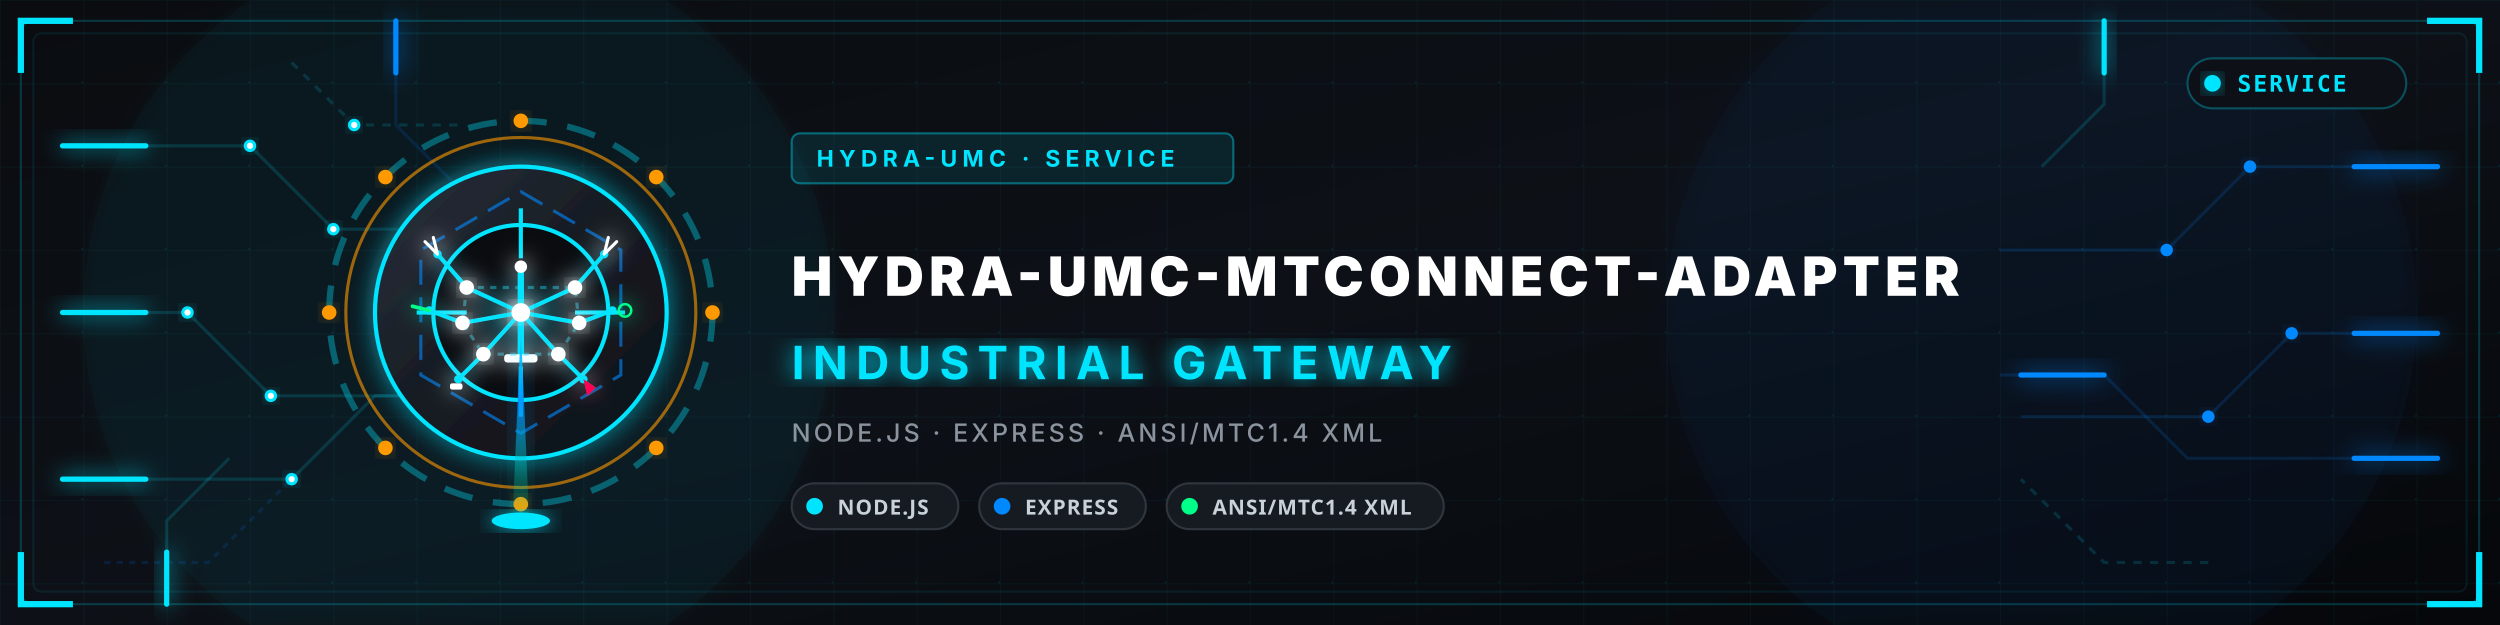
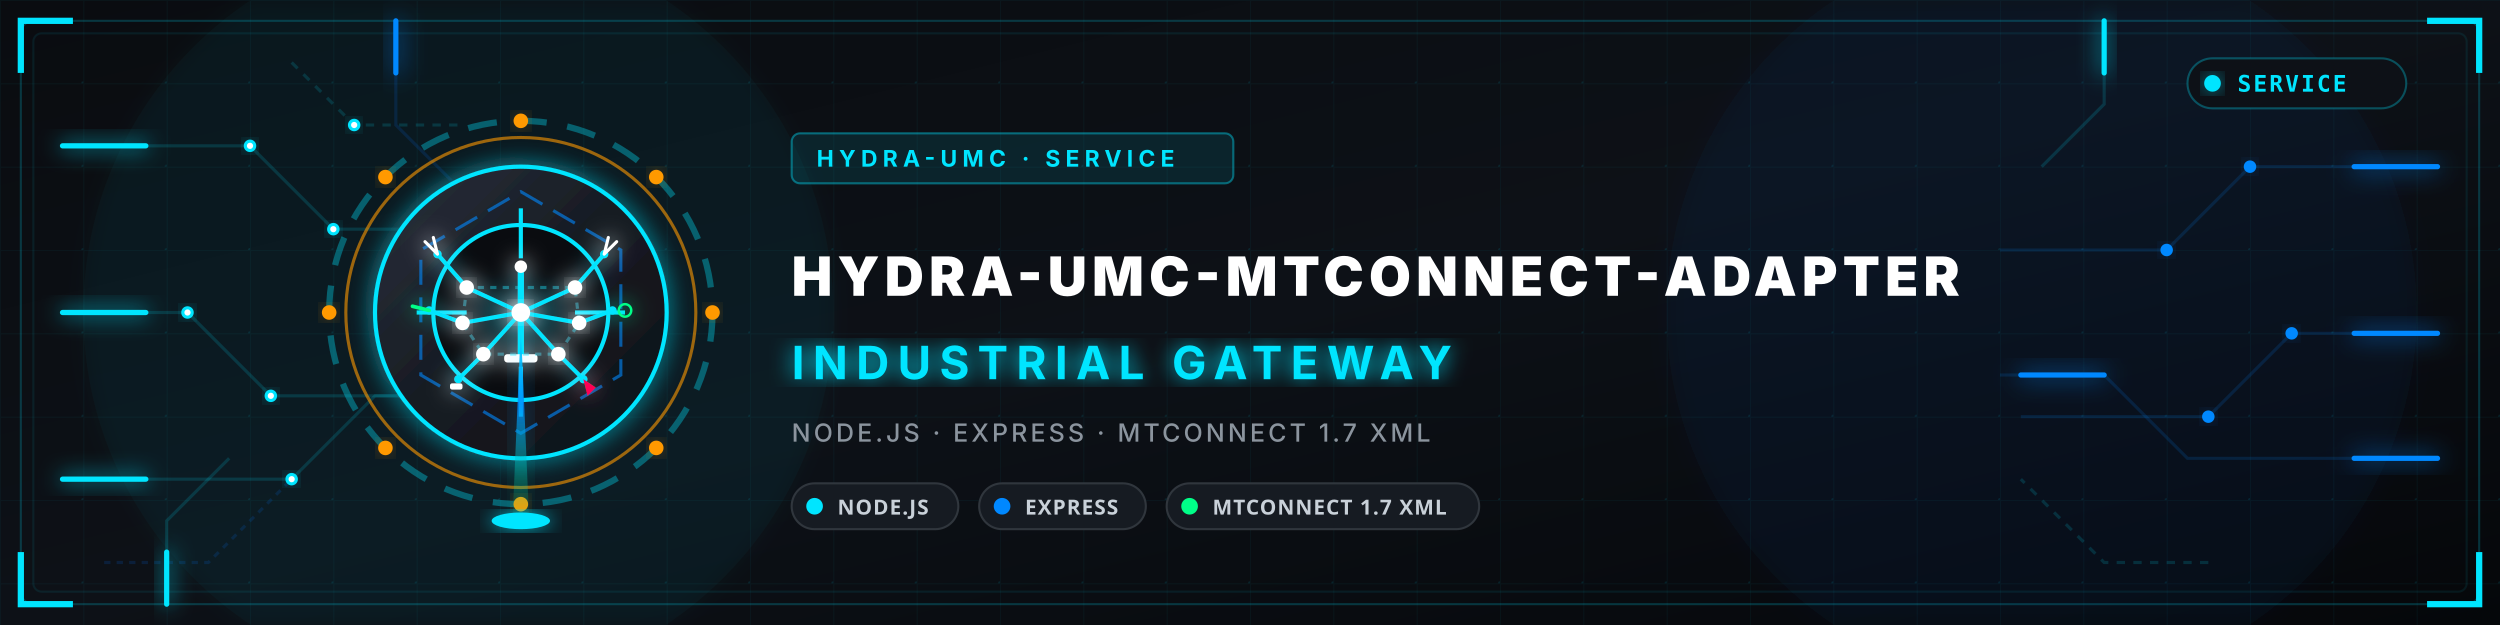
<svg xmlns="http://www.w3.org/2000/svg" viewBox="0 0 1200 300" width="100%" height="100%">
  <defs>
    <linearGradient id="bgGlow" x1="0%" y1="0%" x2="100%" y2="100%">
      <stop offset="0%" stop-color="#0A0C10" />
      <stop offset="50%" stop-color="#0D1117" />
      <stop offset="100%" stop-color="#05070A" />
    </linearGradient>
    <linearGradient id="cyanGlow" x1="0%" y1="0%" x2="100%" y2="0%">
      <stop offset="0%" stop-color="#00E5FF" stop-opacity="0.8" />
      <stop offset="100%" stop-color="#0088FF" stop-opacity="0.9" />
    </linearGradient>
    <linearGradient id="hydraCyanGlow" x1="0%" y1="0%" x2="100%" y2="100%">
      <stop offset="0%" stop-color="#00F0FF" />
      <stop offset="100%" stop-color="#0077FF" />
    </linearGradient>
    <linearGradient id="laserBeam" x1="0%" y1="0%" x2="0%" y2="100%">
      <stop offset="0%" stop-color="#00E5FF" stop-opacity="1" />
      <stop offset="40%" stop-color="#0088FF" stop-opacity="0.8" />
      <stop offset="100%" stop-color="#00FF88" stop-opacity="0" />
    </linearGradient>
    <linearGradient id="metalGradient" x1="0%" y1="0%" x2="100%" y2="100%">
      <stop offset="0%" stop-color="#2A303C" />
      <stop offset="50%" stop-color="#161B22" />
      <stop offset="100%" stop-color="#0D1117" />
    </linearGradient>
    <filter id="glowCyan" x="-20%" y="-20%" width="140%" height="140%">
      <feGaussianBlur stdDeviation="5" result="blur" />
      <feMerge>
        <feMergeNode in="blur" />
        <feMergeNode in="SourceGraphic" />
      </feMerge>
    </filter>
    <filter id="glowBlue" x="-20%" y="-20%" width="140%" height="140%">
      <feGaussianBlur stdDeviation="6" result="blur" />
      <feMerge>
        <feMergeNode in="blur" />
        <feMergeNode in="SourceGraphic" />
      </feMerge>
    </filter>
    <filter id="glowBeam" x="-30%" y="-30%" width="160%" height="160%">
      <feGaussianBlur stdDeviation="8" result="blur" />
      <feMerge>
        <feMergeNode in="blur" />
        <feMergeNode in="SourceGraphic" />
      </feMerge>
    </filter>
    <pattern id="cyberGrid" width="40" height="40" patternUnits="userSpaceOnUse">
      <path d="M 40 0 L 0 0 0 40" fill="none" stroke="#00E5FF" stroke-opacity="0.04" stroke-width="1" />
      <circle cx="40" cy="40" r="1" fill="#00E5FF" fill-opacity="0.1" />
    </pattern>
    <g id="pcbNode">
      <circle cx="0" cy="0" r="3" fill="#00E5FF" filter="url(#glowCyan)" />
      <circle cx="0" cy="0" r="1.5" fill="#FFFFFF" />
    </g>
  </defs>
  <rect width="1200" height="300" fill="url(#bgGlow)" />
  <rect width="1200" height="300" fill="url(#cyberGrid)" />
  <circle cx="220" cy="150" r="180" fill="#00E5FF" fill-opacity="0.03" filter="url(#glowCyan)">
    <animate attributeName="fill-opacity" values="0.02;0.05;0.02" dur="6s" repeatCount="indefinite" />
  </circle>
  <circle cx="980" cy="150" r="180" fill="#0077FF" fill-opacity="0.03" filter="url(#glowBlue)">
    <animate attributeName="fill-opacity" values="0.02;0.05;0.02" dur="6s" repeatCount="indefinite" />
  </circle>
  <rect x="10" y="10" width="1180" height="280" fill="none" stroke="#00E5FF" stroke-opacity="0.2" stroke-width="1" rx="6" />
  <rect x="16" y="16" width="1168" height="268" fill="none" stroke="#00E5FF" stroke-opacity="0.08" stroke-width="1" rx="4" />
  <path d="M 10 35 L 10 10 L 35 10" fill="none" stroke="#00E5FF" stroke-width="3">
    <animate attributeName="stroke-opacity" values="0.6;1;0.6" dur="3s" repeatCount="indefinite" />
  </path>
  <path d="M 1190 35 L 1190 10 L 1165 10" fill="none" stroke="#00E5FF" stroke-width="3">
    <animate attributeName="stroke-opacity" values="0.6;1;0.6" dur="3s" repeatCount="indefinite" />
  </path>
  <path d="M 10 265 L 10 290 L 35 290" fill="none" stroke="#00E5FF" stroke-width="3">
    <animate attributeName="stroke-opacity" values="0.6;1;0.6" dur="3s" repeatCount="indefinite" />
  </path>
  <path d="M 1190 265 L 1190 290 L 1165 290" fill="none" stroke="#00E5FF" stroke-width="3">
    <animate attributeName="stroke-opacity" values="0.6;1;0.6" dur="3s" repeatCount="indefinite" />
  </path>
  <g stroke="#00E5FF" stroke-opacity="0.15" stroke-width="1.5" fill="none">
    <path d="M 30 70 L 120 70 L 160 110 L 240 110" />
    <path d="M 30 150 L 90 150 L 130 190 L 220 190" />
    <path d="M 30 230 L 140 230 L 180 190 L 210 190" />
    <path d="M 80 290 L 80 250 L 110 220" />
    <path d="M 190 10 L 190 60 L 220 90" stroke="#0077FF" stroke-opacity="0.15" />
    <path d="M 140 30 L 170 60 L 220 60" stroke-dasharray="4,4" />
    <path d="M 50 270 L 100 270 L 140 230" stroke="#0077FF" stroke-opacity="0.15" stroke-dasharray="3,3" />
  </g>
  <g fill="none" stroke-linecap="round" stroke-linejoin="round">
    <path d="M 30 70 L 120 70 L 160 110 L 240 110" stroke="#00E5FF" stroke-width="2.5" stroke-dasharray="40, 240" filter="url(#glowCyan)">
      <animate attributeName="stroke-dashoffset" values="280;0" dur="3s" repeatCount="indefinite" />
    </path>
    <path d="M 30 150 L 90 150 L 130 190 L 220 190" stroke="#00E5FF" stroke-width="2.5" stroke-dasharray="40, 220" filter="url(#glowCyan)">
      <animate attributeName="stroke-dashoffset" values="260;0" dur="3.5s" repeatCount="indefinite" />
    </path>
    <path d="M 30 230 L 140 230 L 180 190 L 210 190" stroke="#00E5FF" stroke-width="2.5" stroke-dasharray="40, 230" filter="url(#glowCyan)">
      <animate attributeName="stroke-dashoffset" values="270;0" dur="3.2s" repeatCount="indefinite" />
    </path>
    <path d="M 80 290 L 80 250 L 110 220" stroke="#00E5FF" stroke-width="2.5" stroke-dasharray="25, 100" filter="url(#glowCyan)">
      <animate attributeName="stroke-dashoffset" values="125;0" dur="2.5s" repeatCount="indefinite" />
    </path>
    <path d="M 190 10 L 190 60 L 220 90" stroke="#0088FF" stroke-width="2.5" stroke-dasharray="25, 90" filter="url(#glowBlue)">
      <animate attributeName="stroke-dashoffset" values="115;0" dur="2.8s" repeatCount="indefinite" />
    </path>
  </g>
  <use href="#pcbNode" x="120" y="70" />
  <use href="#pcbNode" x="160" y="110" />
  <use href="#pcbNode" x="90" y="150" />
  <use href="#pcbNode" x="130" y="190" />
  <use href="#pcbNode" x="140" y="230" />
  <use href="#pcbNode" x="170" y="60" />
  <g stroke="#0088FF" stroke-opacity="0.15" stroke-width="1.5" fill="none">
    <path d="M 1170 80 L 1080 80 L 1040 120 L 960 120" />
    <path d="M 1170 160 L 1100 160 L 1060 200 L 970 200" />
    <path d="M 1170 220 L 1050 220 L 1010 180 M 1010 180 L 960 180" />
    <path d="M 1010 10 L 1010 50 L 980 80" stroke="#00E5FF" stroke-opacity="0.15" />
    <path d="M 1060 270 L 1010 270 L 970 230" stroke="#00E5FF" stroke-opacity="0.15" stroke-dasharray="4,4" />
  </g>
  <g fill="none" stroke-linecap="round" stroke-linejoin="round">
    <path d="M 1170 80 L 1080 80 L 1040 120 L 960 120" stroke="#0088FF" stroke-width="2.5" stroke-dasharray="40, 230" filter="url(#glowBlue)">
      <animate attributeName="stroke-dashoffset" values="0;270" dur="3.5s" repeatCount="indefinite" />
    </path>
    <path d="M 1170 160 L 1100 160 L 1060 200 L 970 200" stroke="#0088FF" stroke-width="2.5" stroke-dasharray="40, 240" filter="url(#glowBlue)">
      <animate attributeName="stroke-dashoffset" values="0;280" dur="3.8s" repeatCount="indefinite" />
    </path>
    <path d="M 1170 220 L 1050 220 L 1010 180 M 1010 180 L 960 180" stroke="#0088FF" stroke-width="2.5" stroke-dasharray="40, 250" filter="url(#glowBlue)">
      <animate attributeName="stroke-dashoffset" values="0;290" dur="4s" repeatCount="indefinite" />
    </path>
    <path d="M 1010 10 L 1010 50 L 980 80" stroke="#00E5FF" stroke-width="2.5" stroke-dasharray="25, 95" filter="url(#glowCyan)">
      <animate attributeName="stroke-dashoffset" values="0;120" dur="2.6s" repeatCount="indefinite" />
    </path>
  </g>
  <circle cx="1080" cy="80" r="3" fill="#0088FF" filter="url(#glowBlue)" />
  <circle cx="1040" cy="120" r="3" fill="#0088FF" filter="url(#glowBlue)" />
  <circle cx="1100" cy="160" r="3" fill="#0088FF" filter="url(#glowBlue)" />
  <circle cx="1060" cy="200" r="3" fill="#0088FF" filter="url(#glowBlue)" />
  <g transform="translate(250, 150)">
    <g>
      <circle cx="0" cy="0" r="92" fill="none" stroke="#00E5FF" stroke-opacity="0.35" stroke-width="3" stroke-dasharray="14,10" />
      <circle cx="0" cy="0" r="84" fill="none" stroke="#FF9900" stroke-opacity="0.6" stroke-width="1.5" />
      <circle cx="92" cy="0" r="3.5" fill="#FF9900" filter="url(#glowBlue)" />
      <circle cx="65" cy="65" r="3.5" fill="#FF9900" filter="url(#glowBlue)" />
      <circle cx="0" cy="92" r="3.5" fill="#FF9900" filter="url(#glowBlue)" />
      <circle cx="-65" cy="65" r="3.5" fill="#FF9900" filter="url(#glowBlue)" />
      <circle cx="-92" cy="0" r="3.5" fill="#FF9900" filter="url(#glowBlue)" />
      <circle cx="-65" cy="-65" r="3.5" fill="#FF9900" filter="url(#glowBlue)" />
      <circle cx="0" cy="-92" r="3.5" fill="#FF9900" filter="url(#glowBlue)" />
      <circle cx="65" cy="-65" r="3.5" fill="#FF9900" filter="url(#glowBlue)" />
      <animateTransform attributeName="transform" type="rotate" from="0 0 0" to="360 0 0" dur="25s" repeatCount="indefinite" />
    </g>
    <circle cx="0" cy="0" r="70" fill="url(#metalGradient)" stroke="#00E5FF" stroke-width="2" filter="url(#glowCyan)" />
    <g>
      <polygon points="0,-58 48,-30 48,30 0,58 -48,30 -48,-30" fill="none" stroke="#0088FF" stroke-width="1.5" stroke-dasharray="12,6" opacity="0.6" />
      <animateTransform attributeName="transform" type="rotate" from="360 0 0" to="0 0 0" dur="18s" repeatCount="indefinite" />
    </g>
    <circle cx="0" cy="0" r="42" fill="#0A0C10" stroke="#00E5FF" stroke-width="2" />
    <line x1="-50" y1="0" x2="-26" y2="0" stroke="#00E5FF" stroke-width="2" />
    <line x1="26" y1="0" x2="50" y2="0" stroke="#00E5FF" stroke-width="2" />
    <line x1="0" y1="-50" x2="0" y2="-26" stroke="#00E5FF" stroke-width="2" />
    <line x1="0" y1="26" x2="0" y2="50" stroke="#00E5FF" stroke-width="2" />
    <g id="hydra8ArmSystem" filter="url(#glowCyan)">
      <line x1="0" y1="0" x2="0" y2="22" stroke="#00E5FF" stroke-width="3" stroke-linecap="round" />
      <rect x="-8" y="20" width="16" height="4" rx="1.5" fill="#FFFFFF" />
      <line x1="0" y1="0" x2="0" y2="-22" stroke="#00E5FF" stroke-width="3" stroke-linecap="round" />
      <circle cx="0" cy="-22" r="3" fill="#FFFFFF" />
      <path d="M -26 -12 L -28 5 L -18 20 L 18 20 L 28 5 L 26 -12 Z" fill="none" stroke="#00E5FF" stroke-width="1.5" stroke-dasharray="3,3" opacity="0.4" />
      <path d="M 0 0 L -26 -12 M 0 0 L -28 5 M 0 0 L -18 20 M 0 0 L 18 20 M 0 0 L 28 5 M 0 0 L 26 -12" stroke="#00E5FF" stroke-width="2" stroke-linecap="round" />
      <g transform="translate(-26, -12)">
        <g>
          <animateTransform attributeName="transform" type="rotate" values="-25;15;-25" dur="3.4s" repeatCount="indefinite" />
          <line x1="0" y1="0" x2="-14" y2="-16" stroke="#00E5FF" stroke-width="2" stroke-linecap="round" />
          <circle cx="-14" cy="-16" r="2" fill="#00E5FF" />
          <g transform="translate(-14, -16)">
            <animateTransform attributeName="transform" type="rotate" values="30;-20;30" dur="3.4s" repeatCount="indefinite" />
            <path d="M 0 0 L -6 -6 M 0 0 L -2 -8" stroke="#FFFFFF" stroke-width="1.5" stroke-linecap="round" />
          </g>
        </g>
      </g>
      <g transform="translate(-28, 5)">
        <g>
          <animateTransform attributeName="transform" type="rotate" values="-18;22;-18" dur="4.0s" repeatCount="indefinite" />
          <line x1="0" y1="0" x2="-16" y2="-6" stroke="#00E5FF" stroke-width="2" stroke-linecap="round" />
          <circle cx="-16" cy="-6" r="2" fill="#00E5FF" />
          <g transform="translate(-16, -6)">
            <animateTransform attributeName="transform" type="rotate" values="-25;25;-25" dur="4.0s" repeatCount="indefinite" />
            <line x1="0" y1="0" x2="-8" y2="-2" stroke="#00FF88" stroke-width="1.8" stroke-linecap="round" />
          </g>
        </g>
      </g>
      <g transform="translate(-18, 20)">
        <g>
          <animateTransform attributeName="transform" type="rotate" values="-15;20;-15" dur="4.5s" repeatCount="indefinite" />
          <line x1="0" y1="0" x2="-12" y2="12" stroke="#00E5FF" stroke-width="2" stroke-linecap="round" />
          <circle cx="-12" cy="12" r="2" fill="#00E5FF" />
          <g transform="translate(-12, 12)">
            <animateTransform attributeName="transform" type="rotate" values="20;-15;20" dur="4.5s" repeatCount="indefinite" />
            <rect x="-4" y="2" width="6" height="3" rx="1" fill="#FFFFFF" />
          </g>
        </g>
      </g>
      <g transform="translate(18, 20)">
        <g>
          <animateTransform attributeName="transform" type="rotate" values="15;-20;15" dur="4.2s" repeatCount="indefinite" />
          <line x1="0" y1="0" x2="12" y2="12" stroke="#00E5FF" stroke-width="2" stroke-linecap="round" />
          <circle cx="12" cy="12" r="2" fill="#00E5FF" />
          <g transform="translate(12, 12)">
            <animateTransform attributeName="transform" type="rotate" values="-20;15;-20" dur="4.2s" repeatCount="indefinite" />
            <polygon points="0,0 6,4 2,8" fill="#FF0055" />
          </g>
        </g>
      </g>
      <g transform="translate(28, 5)">
        <g>
          <animateTransform attributeName="transform" type="rotate" values="22;-18;22" dur="3.8s" repeatCount="indefinite" />
          <line x1="0" y1="0" x2="16" y2="-6" stroke="#00E5FF" stroke-width="2" stroke-linecap="round" />
          <circle cx="16" cy="-6" r="2" fill="#00E5FF" />
          <g transform="translate(16, -6)">
            <animateTransform attributeName="transform" type="rotate" values="20;-20;20" dur="3.8s" repeatCount="indefinite" />
            <circle cx="6" cy="0" r="3" fill="none" stroke="#00FF88" stroke-width="1.2" />
          </g>
        </g>
      </g>
      <g transform="translate(26, -12)">
        <g>
          <animateTransform attributeName="transform" type="rotate" values="25;-15;25" dur="3.2s" repeatCount="indefinite" />
          <line x1="0" y1="0" x2="14" y2="-16" stroke="#00E5FF" stroke-width="2" stroke-linecap="round" />
          <circle cx="14" cy="-16" r="2" fill="#00E5FF" />
          <g transform="translate(14, -16)">
            <animateTransform attributeName="transform" type="rotate" values="-30;20;-30" dur="3.2s" repeatCount="indefinite" />
            <path d="M 0 0 L 6 -6 M 0 0 L 2 -8" stroke="#FFFFFF" stroke-width="1.5" stroke-linecap="round" />
          </g>
        </g>
      </g>
      <circle cx="0" cy="0" r="4.5" fill="#FFFFFF" filter="url(#glowCyan)" />
      <circle cx="-26" cy="-12" r="3.5" fill="#FFFFFF" filter="url(#glowCyan)" />
      <circle cx="-28" cy="5" r="3.5" fill="#FFFFFF" filter="url(#glowCyan)" />
      <circle cx="-18" cy="20" r="3.5" fill="#FFFFFF" filter="url(#glowCyan)" />
      <circle cx="18" cy="20" r="3.5" fill="#FFFFFF" filter="url(#glowCyan)" />
      <circle cx="28" cy="5" r="3.5" fill="#FFFFFF" filter="url(#glowCyan)" />
      <circle cx="26" cy="-12" r="3.5" fill="#FFFFFF" filter="url(#glowCyan)" />
    </g>
  </g>
  <path d="M 250 157 L 246 250 L 254 250 Z" fill="url(#laserBeam)" filter="url(#glowBeam)">
    <animate attributeName="opacity" values="0.3;1;0.3" dur="1.2s" repeatCount="indefinite" />
  </path>
  <ellipse cx="250" cy="250" rx="14" ry="4" fill="#00E5FF" filter="url(#glowCyan)">
    <animate attributeName="rx" values="10;18;10" dur="1.2s" repeatCount="indefinite" />
    <animate attributeName="opacity" values="0.4;1;0.4" dur="1.2s" repeatCount="indefinite" />
  </ellipse>
  <g transform="translate(380, 0)">
    <g transform="translate(0, 82)">
      <rect x="0" y="-18" width="212" height="24" rx="4" fill="#00E5FF" fill-opacity="0.1" stroke="#00E5FF" stroke-opacity="0.4" stroke-width="1">
        <animate attributeName="stroke-opacity" values="0.3;0.8;0.3" dur="4s" repeatCount="indefinite" />
      </rect>
      <text x="12" y="-2" font-family="'Inter', 'Segoe UI', 'Roboto', sans-serif" font-weight="700" font-size="11" fill="#00E5FF" letter-spacing="2.5">HYDRA-UMC · SERVICE</text>
    </g>
    <text x="0" y="142" font-family="'Inter', 'Segoe UI', 'Roboto', sans-serif" font-weight="900" font-size="26" fill="#FFFFFF" letter-spacing="2.5">HYDRA-UMC-MTCONNECT-ADAPTER</text>
    <text x="0" y="182" font-family="'Inter', 'Segoe UI', 'Roboto', sans-serif" font-weight="700" font-size="22" fill="#00E5FF" letter-spacing="4" filter="url(#glowCyan)">INDUSTRIAL GATEWAY</text>
-     <text x="0" y="212" font-family="'Inter', 'Segoe UI', 'Roboto', sans-serif" font-weight="500" font-size="12" fill="#8B949E" letter-spacing="1.5">NODE.JS · EXPRESS · ANSI/MTC1.4 XML</text>
+     <text x="0" y="212" font-family="'Inter', 'Segoe UI', 'Roboto', sans-serif" font-weight="500" font-size="12" fill="#8B949E" letter-spacing="1.5">NODE.JS · EXPRESS · MTCONNECT 1.7 XML</text>
    <g transform="translate(0, 232)">
      <rect x="0" y="0" width="80" height="22" rx="11" fill="#161B22" stroke="#30363D" stroke-width="1" />
      <circle cx="11" cy="11" r="4" fill="#00E5FF">
        <animate attributeName="opacity" values="0.5;1;0.5" dur="2.0s" repeatCount="indefinite" />
      </circle>
      <text x="22" y="15" font-family="sans-serif" font-weight="600" font-size="10" fill="#C9D1D9" letter-spacing="0.5">NODE.JS</text>
      <rect x="90" y="0" width="80" height="22" rx="11" fill="#161B22" stroke="#30363D" stroke-width="1" />
      <circle cx="101" cy="11" r="4" fill="#0088FF">
        <animate attributeName="opacity" values="0.5;1;0.5" dur="2.2s" repeatCount="indefinite" />
      </circle>
      <text x="112" y="15" font-family="sans-serif" font-weight="600" font-size="10" fill="#C9D1D9" letter-spacing="0.5">EXPRESS</text>
-       <rect x="180" y="0" width="133" height="22" rx="11" fill="#161B22" stroke="#30363D" stroke-width="1" />
+       <rect x="180" y="0" width="150" height="22" rx="11" fill="#161B22" stroke="#30363D" stroke-width="1" />
      <circle cx="191" cy="11" r="4" fill="#00FF88">
        <animate attributeName="opacity" values="0.5;1;0.5" dur="2.4s" repeatCount="indefinite" />
      </circle>
-       <text x="202" y="15" font-family="sans-serif" font-weight="600" font-size="10" fill="#C9D1D9" letter-spacing="0.5">ANSI/MTC1.4 XML</text>
+       <text x="202" y="15" font-family="sans-serif" font-weight="600" font-size="10" fill="#C9D1D9" letter-spacing="0.5">MTCONNECT 1.7 XML</text>
    </g>
  </g>
  <g transform="translate(1060, 42)">
    <rect x="-10" y="-14" width="105" height="24" rx="12" fill="#0D1117" stroke="#00E5FF" stroke-opacity="0.3" stroke-width="1" />
    <circle cx="2" cy="-2" r="4" fill="#00E5FF" filter="url(#glowCyan)">
      <animate attributeName="opacity" values="0.3;1;0.3" dur="1.5s" repeatCount="indefinite" />
    </circle>
    <text x="14" y="2" font-family="monospace" font-weight="700" font-size="11" fill="#00E5FF" letter-spacing="1">SERVICE</text>
  </g>
</svg>
